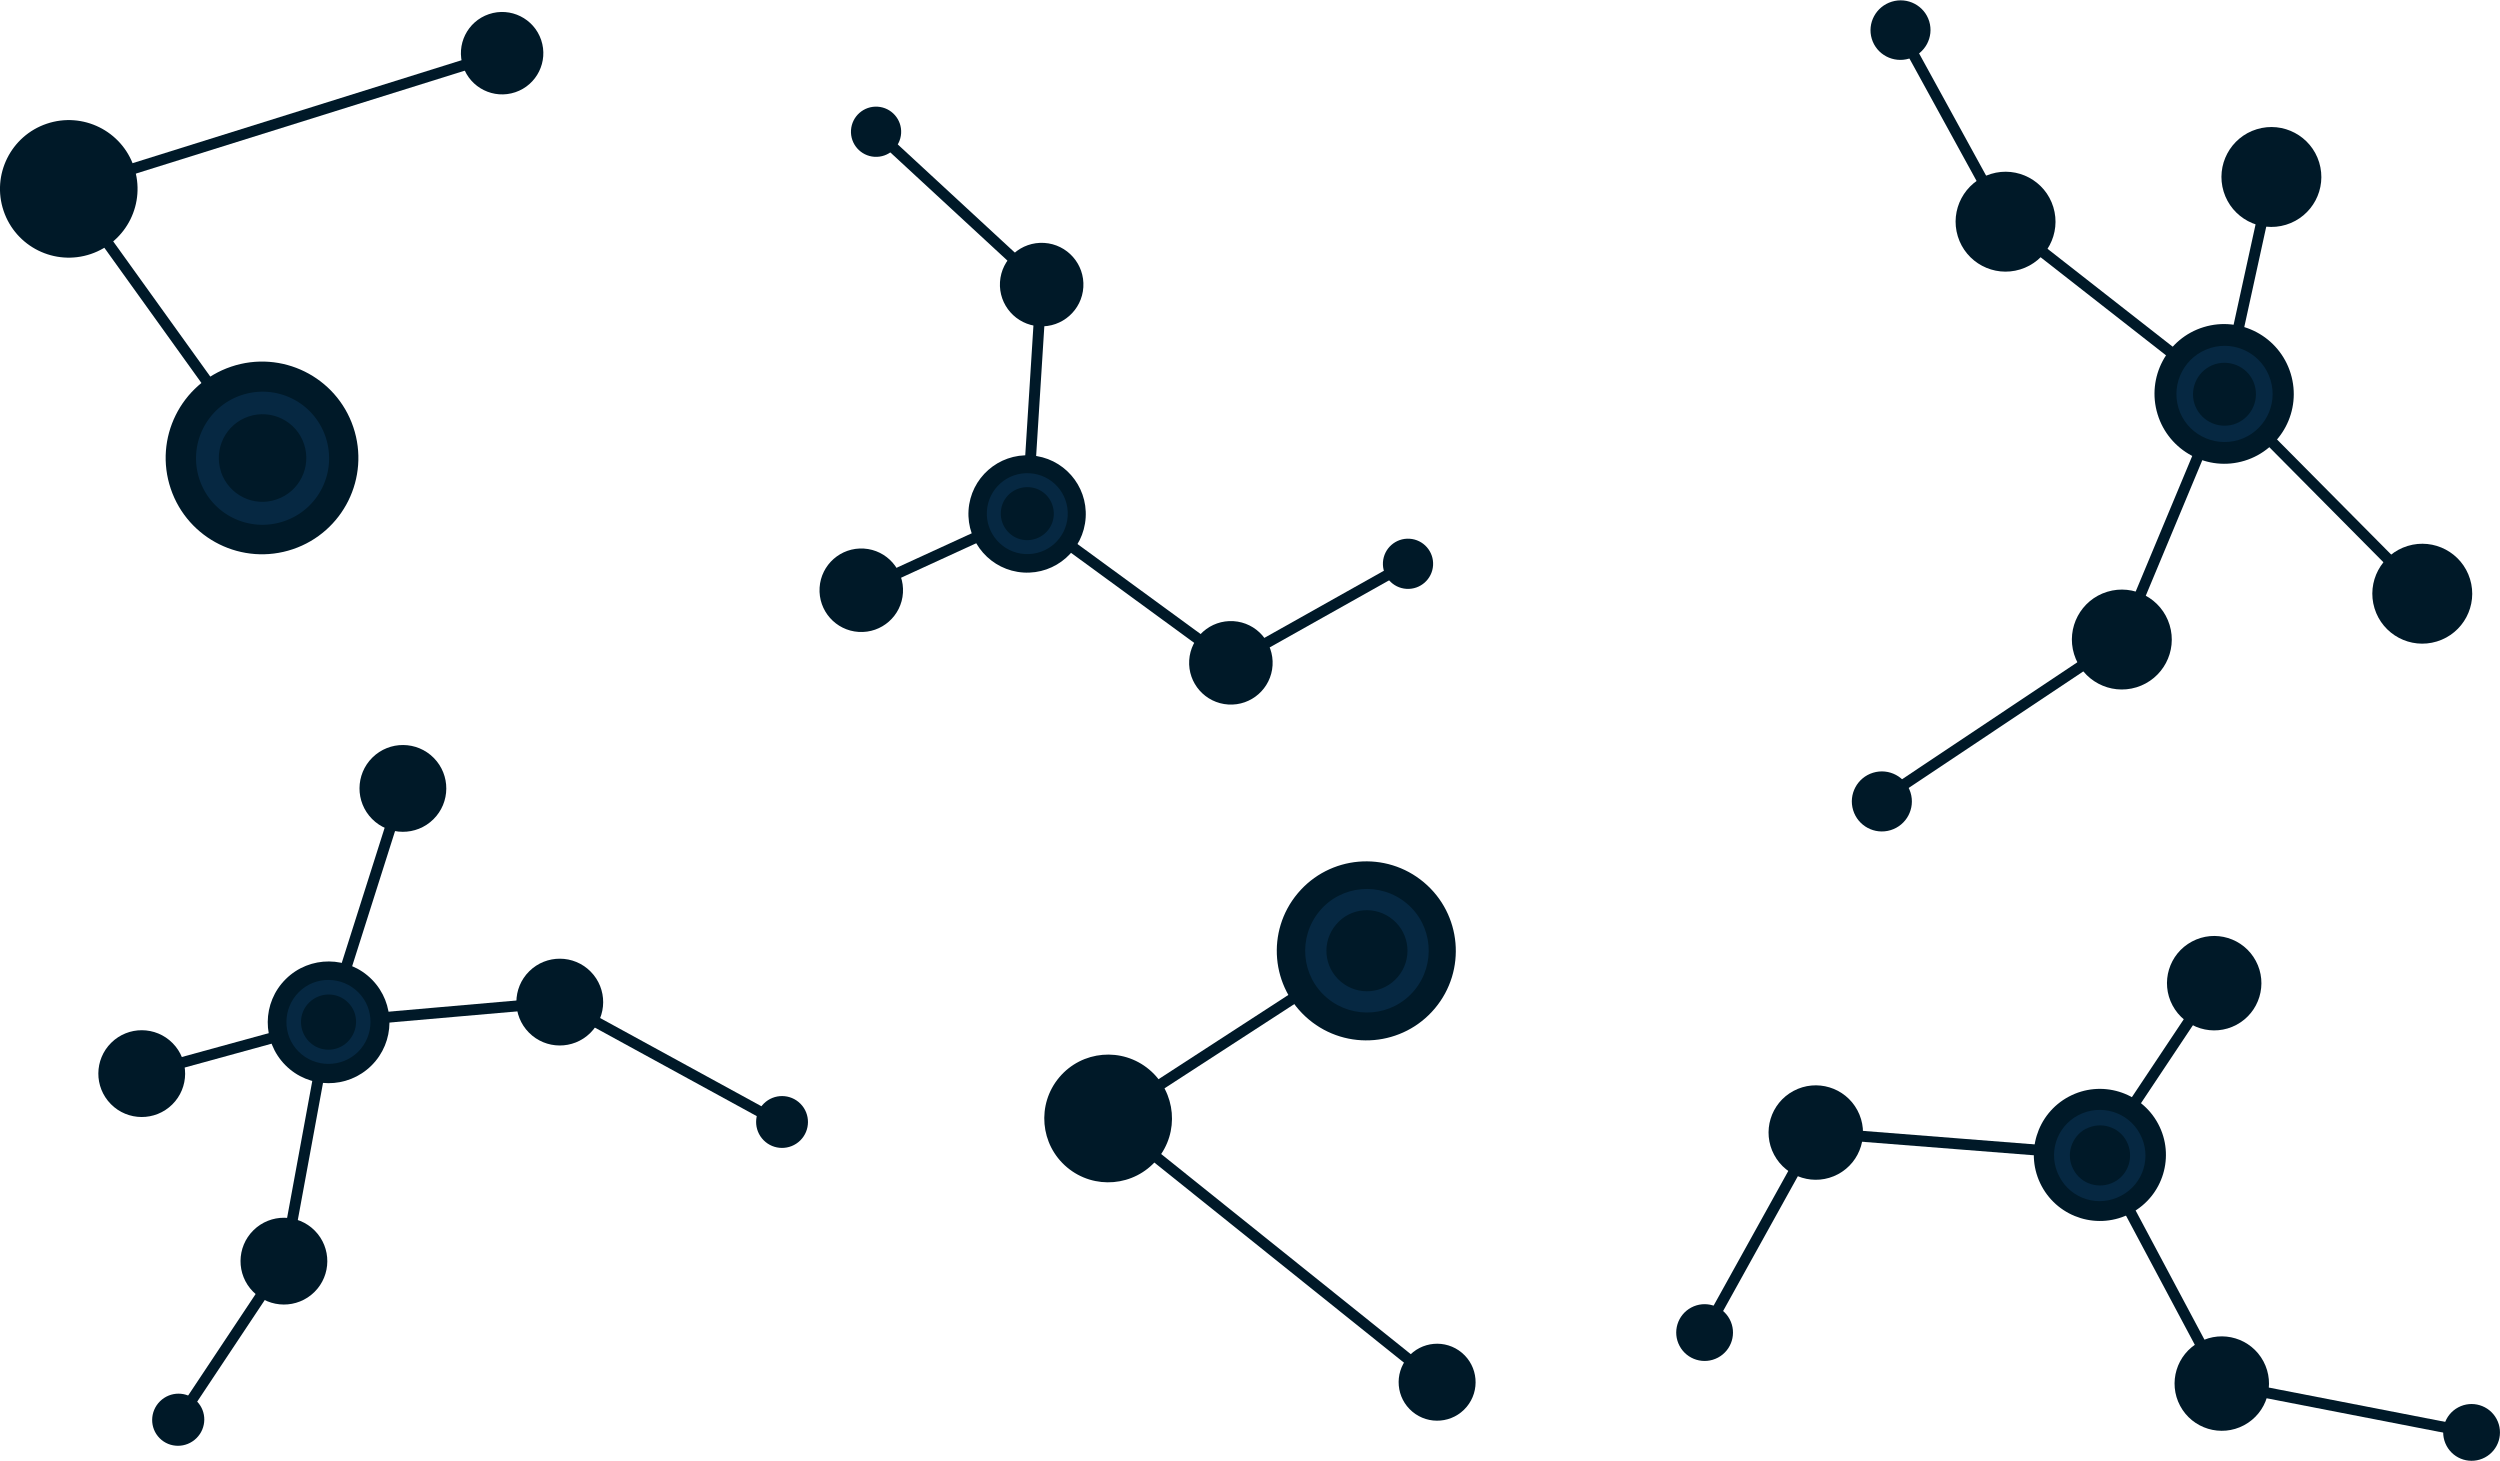
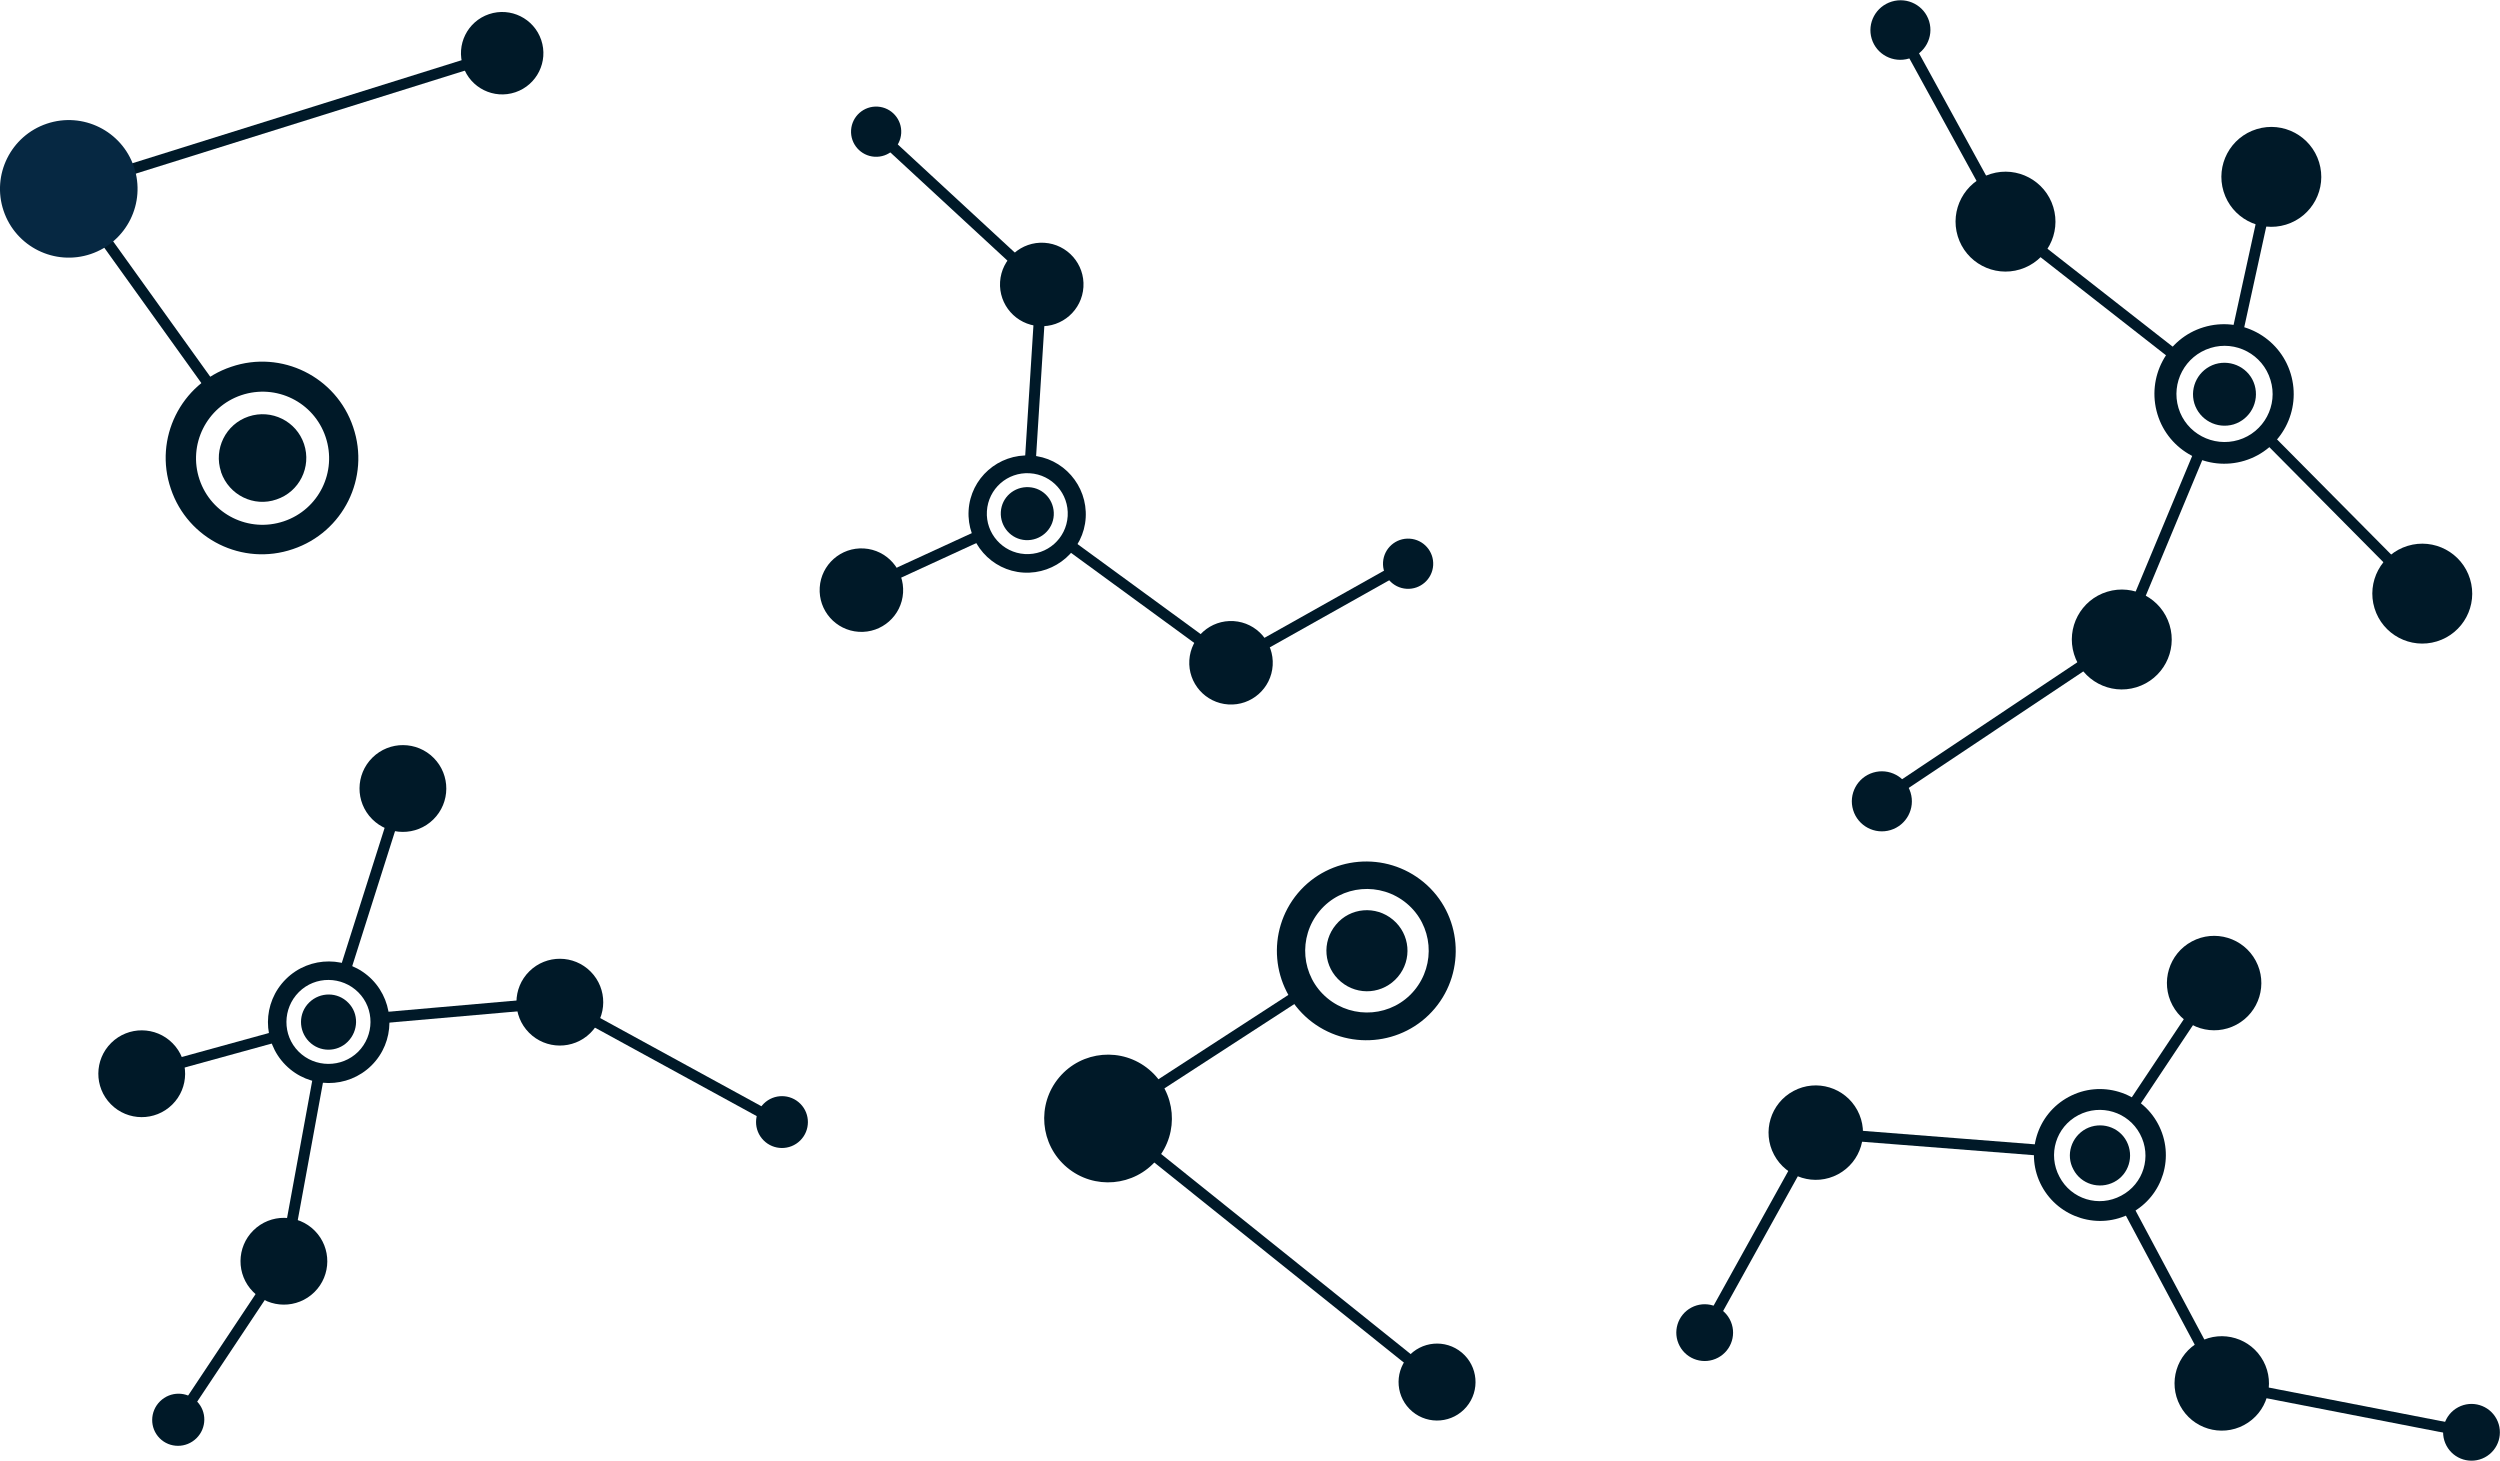
- <svg xmlns="http://www.w3.org/2000/svg" version="1.2" baseProfile="tiny" id="Layer_1" x="0px" y="0px" viewBox="0 0 916 535.3" overflow="scroll" xml:space="preserve">
-   <line fill="none" stroke="#001928" stroke-width="4" stroke-miterlimit="10" x1="451" y1="242.9" x2="515.8" y2="206.5" />
-   <line fill="none" stroke="#001928" stroke-width="4" stroke-miterlimit="10" x1="381.6" y1="104.3" x2="321" y2="48.3" />
-   <line fill="none" stroke="#001928" stroke-width="4" stroke-miterlimit="10" x1="376.3" y1="188.3" x2="381.6" y2="104.3" />
-   <line fill="none" stroke="#001928" stroke-width="4" stroke-miterlimit="10" x1="451" y1="242.9" x2="376.3" y2="188.3" />
-   <line fill="none" stroke="#001928" stroke-width="4" stroke-miterlimit="10" x1="315.5" y1="216.2" x2="376.3" y2="188.3" />
-   <ellipse transform="matrix(6.226794e-02 -0.9981 0.9981 6.226794e-02 164.9574 552.1777)" fill="#001928" cx="376.3" cy="188.3" rx="21.5" ry="21.5" />
-   <path fill="#062842" d="M361.6,187.3c0.5-8.2,7.5-14.4,15.7-13.9c8.2,0.5,14.4,7.5,13.9,15.7c-0.5,8.2-7.5,14.4-15.7,13.9  c0,0,0,0,0,0C367.3,202.5,361.1,195.4,361.6,187.3z M386.1,188.8c0.3-5.4-3.7-10-9.1-10.3c-5.4-0.3-10,3.7-10.3,9.1  c-0.3,5.3,3.7,10,9.1,10.3C381.2,198.2,385.8,194.1,386.1,188.8z" />
-   <ellipse transform="matrix(6.226794e-02 -0.9981 0.9981 6.226794e-02 253.7964 478.7543)" fill="#001928" cx="381.7" cy="104.3" rx="15.3" ry="15.3" />
-   <ellipse transform="matrix(6.226794e-02 -0.9981 0.9981 6.226794e-02 180.4731 677.881)" fill="#001928" cx="451" cy="242.9" rx="15.3" ry="15.3" />
-   <ellipse transform="matrix(6.226794e-02 -0.9981 0.9981 6.226794e-02 80.0362 517.698)" fill="#001928" cx="315.5" cy="216.3" rx="15.3" ry="15.3" />
-   <ellipse transform="matrix(6.226794e-02 -0.9981 0.9981 6.226794e-02 252.7924 365.655)" fill="#001928" cx="321" cy="48.3" rx="9.2" ry="9.2" />
-   <ellipse transform="matrix(6.226794e-02 -0.9981 0.9981 6.226794e-02 277.5695 708.5288)" fill="#001928" cx="515.8" cy="206.6" rx="9.2" ry="9.2" />
-   <line fill="none" stroke="#001928" stroke-width="4" stroke-miterlimit="10" x1="665.3" y1="415" x2="624.6" y2="488.4" />
-   <line fill="none" stroke="#001928" stroke-width="4" stroke-miterlimit="10" x1="814.1" y1="507.1" x2="905.6" y2="524.9" />
-   <line fill="none" stroke="#001928" stroke-width="4" stroke-miterlimit="10" x1="769.4" y1="423.2" x2="814.1" y2="507.1" />
-   <line fill="none" stroke="#001928" stroke-width="4" stroke-miterlimit="10" x1="665.3" y1="415" x2="769.4" y2="423.2" />
-   <line fill="none" stroke="#001928" stroke-width="4" stroke-miterlimit="10" x1="811.3" y1="360.3" x2="769.4" y2="423.2" />
-   <ellipse transform="matrix(0.882 -0.4712 0.4712 0.882 -108.6279 412.444)" fill="#001928" cx="769.4" cy="423.2" rx="24.2" ry="24.2" />
-   <path fill="#062842" d="M784.1,415.5c4.4,8.2,1.3,18.3-6.9,22.6c-8.2,4.4-18.3,1.3-22.6-6.9c-4.4-8.2-1.3-18.3,6.9-22.6  C769.7,404.3,779.8,407.4,784.1,415.5z M759.7,428.5c2.8,5.4,9.5,7.4,14.9,4.6c5.4-2.8,7.4-9.5,4.6-14.9s-9.5-7.4-14.9-4.6  c0,0,0,0-0.1,0C758.9,416.5,756.8,423.2,759.7,428.5L759.7,428.5z" />
-   <ellipse transform="matrix(0.882 -0.4712 0.4712 0.882 -142.8728 443.3759)" fill="#001928" cx="814.1" cy="507" rx="17.3" ry="17.3" />
-   <ellipse transform="matrix(0.882 -0.4712 0.4712 0.882 -117.0418 362.4285)" fill="#001928" cx="665.3" cy="415" rx="17.3" ry="17.3" />
-   <ellipse transform="matrix(0.882 -0.4712 0.4712 0.882 -74.0592 424.7382)" fill="#001928" cx="811.3" cy="360.3" rx="17.3" ry="17.3" />
-   <ellipse transform="matrix(0.882 -0.4712 0.4712 0.882 -140.485 488.5925)" fill="#001928" cx="905.6" cy="524.9" rx="10.4" ry="10.4" />
-   <ellipse transform="matrix(0.882 -0.4712 0.4712 0.882 -156.4152 351.8852)" fill="#001928" cx="624.6" cy="488.3" rx="10.4" ry="10.4" />
-   <line fill="none" stroke="#001928" stroke-width="4" stroke-miterlimit="10" x1="735" y1="81.8" x2="696.5" y2="11.6" />
-   <line fill="none" stroke="#001928" stroke-width="4" stroke-miterlimit="10" x1="777.4" y1="234.2" x2="689.3" y2="293" />
-   <line fill="none" stroke="#001928" stroke-width="4" stroke-miterlimit="10" x1="814.9" y1="144.3" x2="735" y2="81.8" />
-   <line fill="none" stroke="#001928" stroke-width="4" stroke-miterlimit="10" x1="814.9" y1="144.3" x2="832.3" y2="64.8" />
-   <line fill="none" stroke="#001928" stroke-width="4" stroke-miterlimit="10" x1="814.9" y1="144.3" x2="777.4" y2="234.2" />
-   <line fill="none" stroke="#001928" stroke-width="4" stroke-miterlimit="10" x1="814.9" y1="144.3" x2="887.5" y2="217.5" />
-   <ellipse transform="matrix(0.9563 -0.2925 0.2925 0.9563 -6.5725 244.6973)" fill="#001928" cx="814.9" cy="144.3" rx="25.5" ry="25.6" />
-   <path fill="#062842" d="M809.9,127.5c9.3-2.9,19.2,2.4,22,11.7c2.9,9.3-2.4,19.2-11.7,22s-19.2-2.4-22-11.7c0,0,0,0,0,0  C795.4,140.2,800.6,130.4,809.9,127.5z M818.4,155.5c6.1-1.9,9.5-8.3,7.7-14.4s-8.3-9.5-14.4-7.7c-6.1,1.9-9.5,8.3-7.7,14.4  c0,0,0,0,0,0C805.9,153.9,812.3,157.3,818.4,155.5z" />
-   <ellipse transform="matrix(0.9563 -0.2925 0.2925 0.9563 8.3961 218.5035)" fill="#001928" cx="734.8" cy="81.2" rx="18.3" ry="18.3" />
-   <ellipse transform="matrix(0.9563 -0.2925 0.2925 0.9563 17.4534 246.2979)" fill="#001928" cx="832.2" cy="64.8" rx="18.3" ry="18.3" />
-   <ellipse transform="matrix(0.9563 -0.2925 0.2925 0.9563 27.2574 204.1862)" fill="#001928" cx="696.3" cy="11" rx="11" ry="10.9" />
-   <ellipse transform="matrix(0.9563 -0.2925 0.2925 0.9563 -24.8126 269.1327)" fill="#001928" cx="887.5" cy="217.5" rx="18.3" ry="18.3" />
-   <ellipse transform="matrix(0.9563 -0.2925 0.2925 0.9563 -34.5212 237.6579)" fill="#001928" cx="777.4" cy="234.3" rx="18.3" ry="18.3" />
-   <ellipse transform="matrix(0.9563 -0.2925 0.2925 0.9563 -55.7358 214.5553)" fill="#001928" cx="689.5" cy="293.6" rx="11" ry="11" />
-   <line fill="none" stroke="#001928" stroke-width="4" stroke-miterlimit="10" x1="25.2" y1="69.2" x2="184" y2="19.5" />
-   <line fill="none" stroke="#001928" stroke-width="4" stroke-miterlimit="10" x1="96" y1="167.8" x2="25.2" y2="69.2" />
-   <ellipse transform="matrix(0.9474 -0.32 0.32 0.9474 -20.8215 11.7076)" fill="#001928" cx="25.2" cy="69.2" rx="25.2" ry="25.2" />
-   <ellipse transform="matrix(0.9474 -0.32 0.32 0.9474 -48.6409 39.5315)" fill="#001928" cx="96" cy="167.8" rx="35.3" ry="35.3" />
-   <path fill="#062842" d="M88.4,144.8c12.8-4.3,26.6,2.5,30.9,15.3c4.3,12.8-2.5,26.6-15.3,30.9c-12.8,4.3-26.6-2.5-30.9-15.3  C68.8,162.9,75.7,149.1,88.4,144.8z M101.3,183c8.4-2.8,12.9-11.9,10.1-20.3c-2.8-8.4-11.9-12.9-20.3-10.1  c-8.4,2.8-12.9,11.9-10.1,20.3c0,0,0,0,0,0.1C83.9,181.4,93,185.9,101.3,183L101.3,183z" />
-   <ellipse transform="matrix(0.9474 -0.32 0.32 0.9474 3.4162 59.8921)" fill="#001928" cx="184" cy="19.5" rx="15.1" ry="15.1" />
-   <line fill="none" stroke="#001928" stroke-width="4" stroke-miterlimit="10" x1="104.4" y1="461.6" x2="65.7" y2="519.8" />
-   <line fill="none" stroke="#001928" stroke-width="4" stroke-miterlimit="10" x1="205.1" y1="367.2" x2="286.1" y2="411.5" />
-   <line fill="none" stroke="#001928" stroke-width="4" stroke-miterlimit="10" x1="120.4" y1="374.6" x2="104.4" y2="461.6" />
-   <line fill="none" stroke="#001928" stroke-width="4" stroke-miterlimit="10" x1="120.4" y1="374.6" x2="51.9" y2="393.4" />
-   <line fill="none" stroke="#001928" stroke-width="4" stroke-miterlimit="10" x1="120.4" y1="374.6" x2="205.1" y2="367.2" />
-   <line fill="none" stroke="#001928" stroke-width="4" stroke-miterlimit="10" x1="120.4" y1="374.6" x2="147.6" y2="288.9" />
-   <ellipse transform="matrix(0.7114 -0.7028 0.7028 0.7114 -228.5211 192.7053)" fill="#001928" cx="120.4" cy="374.6" rx="22.3" ry="22.3" />
-   <path fill="#062842" d="M109.4,385.3c-6-6-5.9-15.8,0.1-21.8c6-6,15.8-5.9,21.8,0.1c6,6,5.9,15.8-0.1,21.8c0,0,0,0,0,0  C125.2,391.3,115.4,391.3,109.4,385.3z M127.6,367.4c-3.9-4-10.3-4-14.3-0.1c-4,3.9-4,10.3-0.1,14.3c3.9,4,10.3,4,14.2,0.1  C131.4,377.7,131.5,371.3,127.6,367.4C127.6,367.3,127.6,367.3,127.6,367.4L127.6,367.4z" />
-   <ellipse transform="matrix(0.7114 -0.7028 0.7028 0.7114 -294.7205 206.4382)" fill="#001928" cx="104" cy="462.1" rx="15.9" ry="15.9" />
-   <ellipse transform="matrix(0.7114 -0.7028 0.7028 0.7114 -261.47 149.9855)" fill="#001928" cx="51.9" cy="393.4" rx="15.9" ry="15.9" />
-   <ellipse transform="matrix(0.7114 -0.7028 0.7028 0.7114 -346.7479 196.0115)" fill="#001928" cx="65.3" cy="520.2" rx="9.6" ry="9.5" />
-   <ellipse transform="matrix(0.7114 -0.7028 0.7028 0.7114 -160.4188 187.0858)" fill="#001928" cx="147.6" cy="288.9" rx="15.9" ry="15.9" />
-   <ellipse transform="matrix(0.7114 -0.7028 0.7028 0.7114 -198.8728 250.0864)" fill="#001928" cx="205.1" cy="367.2" rx="15.9" ry="15.9" />
-   <ellipse transform="matrix(0.7114 -0.7028 0.7028 0.7114 -206.1969 319.994)" fill="#001928" cx="286.5" cy="411.1" rx="9.5" ry="9.5" />
-   <line fill="none" stroke="#001928" stroke-width="4" stroke-miterlimit="10" x1="406" y1="409.8" x2="526.6" y2="506.5" />
-   <line fill="none" stroke="#001928" stroke-width="4" stroke-miterlimit="10" x1="500.6" y1="348.4" x2="406" y2="409.8" />
-   <ellipse transform="matrix(0.6428 -0.766 0.766 0.6428 -168.8618 457.3807)" fill="#001928" cx="406" cy="409.8" rx="23.4" ry="23.4" />
-   <ellipse transform="matrix(0.6428 -0.766 0.766 0.6428 -88.0472 507.9065)" fill="#001928" cx="500.6" cy="348.4" rx="32.8" ry="32.8" />
-   <path fill="#062842" d="M483.5,333.8c8-9.6,22.3-10.8,31.9-2.8c9.6,8,10.8,22.3,2.8,31.9s-22.3,10.8-31.9,2.8c0,0,0,0,0,0  C476.7,357.7,475.5,343.4,483.5,333.8z M489.5,338.8c-5.3,6.3-4.5,15.6,1.8,20.9c6.3,5.3,15.6,4.5,20.9-1.8  c5.3-6.3,4.5-15.6-1.8-20.9c0,0,0,0,0,0C504.1,331.7,494.7,332.5,489.5,338.8C489.5,338.8,489.5,338.8,489.5,338.8L489.5,338.8z" />
-   <ellipse transform="matrix(0.6428 -0.766 0.766 0.6428 -199.8401 584.3046)" fill="#001928" cx="526.6" cy="506.4" rx="14.1" ry="14.1" />
+ <svg xmlns="http://www.w3.org/2000/svg" version="1.1" id="Layer_1" x="0px" y="0px" viewBox="0 0 916 535.3" style="enable-background:new 0 0 916 535.3;" xml:space="preserve">
+   <style type="text/css">
+ 	.st0{fill:none;stroke:#001928;stroke-width:4;stroke-miterlimit:10;}
+ 	.st1{fill:#001928;}
+ 	.st2{fill:#062842;}
+ </style>
+   <line class="st0" x1="451" y1="242.9" x2="515.8" y2="206.5" />
+   <line class="st0" x1="381.6" y1="104.3" x2="321" y2="48.3" />
+   <line class="st0" x1="377.4" y1="170.7" x2="381.6" y2="104.3" />
+   <line class="st0" x1="451" y1="242.9" x2="391.2" y2="199.2" />
+   <line class="st0" x1="315.5" y1="216.2" x2="359.2" y2="196.1" />
+   <g>
+     <path class="st1" d="M377,178.5c-5.4-0.3-10,3.7-10.3,9.1c-0.3,5.3,3.7,10,9.1,10.3c5.4,0.3,10-3.8,10.3-9.1   C386.4,183.4,382.4,178.8,377,178.5z" />
+     <path class="st1" d="M377.7,166.9c-11.9-0.7-22.1,8.3-22.8,20.1s8.3,22.1,20.1,22.8s22.1-8.3,22.8-20.1S389.5,167.6,377.7,166.9z    M391.2,189.1c-0.5,8.2-7.5,14.4-15.7,13.9s-14.4-7.6-13.9-15.7c0.5-8.2,7.5-14.4,15.7-13.9S391.7,180.9,391.2,189.1z" />
+   </g>
+   <ellipse transform="matrix(6.226542e-02 -0.9981 0.9981 6.226542e-02 253.8296 478.7067)" class="st1" cx="381.7" cy="104.3" rx="15.3" ry="15.3" />
+   <ellipse transform="matrix(6.226542e-02 -0.9981 0.9981 6.226542e-02 180.5215 677.8601)" class="st1" cx="451" cy="242.9" rx="15.3" ry="15.3" />
+   <ellipse transform="matrix(6.226542e-02 -0.9981 0.9981 6.226542e-02 80.0752 517.7585)" class="st1" cx="315.6" cy="216.3" rx="15.3" ry="15.3" />
+   <ellipse transform="matrix(6.226542e-02 -0.9981 0.9981 6.226542e-02 252.8234 365.6325)" class="st1" cx="321" cy="48.3" rx="9.2" ry="9.2" />
+   <ellipse transform="matrix(6.226542e-02 -0.9981 0.9981 6.226542e-02 277.5998 708.6047)" class="st1" cx="515.9" cy="206.6" rx="9.2" ry="9.2" />
+   <line class="st0" x1="665.3" y1="415" x2="624.6" y2="488.4" />
+   <line class="st0" x1="814.1" y1="507.1" x2="905.6" y2="524.9" />
+   <line class="st0" x1="779" y1="441.3" x2="814.1" y2="507.1" />
+   <line class="st0" x1="665.3" y1="415" x2="748.3" y2="421.5" />
+   <line class="st0" x1="811.3" y1="360.3" x2="780.4" y2="406.7" />
+   <g>
+     <path class="st1" d="M764.3,413.6C764.3,413.6,764.3,413.6,764.3,413.6c-5.4,2.9-7.5,9.6-4.6,14.9c2.8,5.4,9.5,7.4,14.9,4.6   s7.4-9.5,4.6-14.9C776.4,412.8,769.7,410.8,764.3,413.6z" />
+     <path class="st1" d="M790.7,411.8c-6.3-11.8-21-16.2-32.7-9.9c-11.8,6.3-16.2,21-9.9,32.7s21,16.2,32.7,9.9   C792.6,438.2,797,423.6,790.7,411.8z M777.2,438.1c-8.2,4.4-18.3,1.3-22.6-6.9c-4.4-8.2-1.3-18.3,6.9-22.6   c8.2-4.3,18.3-1.2,22.6,6.9C788.5,423.7,785.4,433.8,777.2,438.1z" />
+   </g>
+   <ellipse transform="matrix(0.882 -0.4712 0.4712 0.882 -142.8359 443.4041)" class="st1" cx="814.1" cy="506.9" rx="17.3" ry="17.3" />
+   <ellipse transform="matrix(0.882 -0.4712 0.4712 0.882 -117.0462 362.4549)" class="st1" cx="665.3" cy="415" rx="17.3" ry="17.3" />
+   <ellipse transform="matrix(0.882 -0.4712 0.4712 0.882 -74.0337 424.7851)" class="st1" cx="811.3" cy="360.2" rx="17.3" ry="17.3" />
+   <ellipse transform="matrix(0.882 -0.4712 0.4712 0.882 -140.4676 488.6424)" class="st1" cx="905.6" cy="524.8" rx="10.4" ry="10.4" />
+   <ellipse transform="matrix(0.882 -0.4712 0.4712 0.882 -156.3845 351.9077)" class="st1" cx="624.6" cy="488.3" rx="10.4" ry="10.4" />
+   <line class="st0" x1="735" y1="81.8" x2="696.5" y2="11.6" />
+   <line class="st0" x1="777.4" y1="234.2" x2="689.3" y2="293" />
+   <line class="st0" x1="797.4" y1="130.6" x2="735" y2="81.8" />
+   <line class="st0" x1="819.5" y1="123.3" x2="832.3" y2="64.8" />
+   <line class="st0" x1="806.7" y1="163.9" x2="777.4" y2="234.2" />
+   <line class="st0" x1="830.1" y1="159.6" x2="887.5" y2="217.5" />
+   <g>
+     <path class="st1" d="M811.7,133.4c-6.1,1.9-9.5,8.3-7.7,14.4c1.9,6.1,8.3,9.5,14.4,7.7c6.1-1.9,9.5-8.3,7.7-14.4   C824.3,135,817.8,131.6,811.7,133.4z" />
+     <path class="st1" d="M839.3,136.9c-4.1-13.5-18.4-21.1-31.9-17s-21,18.4-16.9,31.9s18.4,21.1,31.9,17   C835.9,164.7,843.4,150.4,839.3,136.9z M820.2,161.2c-9.3,2.8-19.2-2.4-22-11.7s2.4-19.1,11.7-22c9.3-2.9,19.2,2.4,22,11.7   C834.8,148.5,829.5,158.4,820.2,161.2z" />
+   </g>
+   <ellipse transform="matrix(0.9563 -0.2925 0.2925 0.9563 8.3777 218.4847)" class="st1" cx="734.8" cy="81.2" rx="18.3" ry="18.3" />
+   <ellipse transform="matrix(0.9563 -0.2925 0.2925 0.9563 17.4278 246.2581)" class="st1" cx="832.2" cy="64.8" rx="18.3" ry="18.3" />
+   <ellipse transform="matrix(0.9563 -0.2925 0.2925 0.9563 27.2239 204.1573)" class="st1" cx="696.3" cy="11" rx="11" ry="10.9" />
+   <ellipse transform="matrix(0.9563 -0.2925 0.2925 0.9563 -24.8139 269.1048)" class="st1" cx="887.5" cy="217.5" rx="18.3" ry="18.3" />
+   <ellipse transform="matrix(0.9563 -0.2925 0.2925 0.9563 -34.5405 237.6411)" class="st1" cx="777.4" cy="234.3" rx="18.3" ry="18.3" />
+   <ellipse transform="matrix(0.9563 -0.2925 0.2925 0.9563 -55.7353 214.5169)" class="st1" cx="689.5" cy="293.6" rx="11" ry="11" />
+   <line class="st0" x1="25.2" y1="69.2" x2="184" y2="19.5" />
+   <line class="st0" x1="79.5" y1="144.9" x2="25.2" y2="69.2" />
+   <ellipse transform="matrix(0.9474 -0.32 0.32 0.9474 -20.8206 11.7022)" class="st2" cx="25.2" cy="69.2" rx="25.2" ry="25.2" />
+   <g>
+     <path class="st1" d="M129.4,156.5c-6.2-18.5-26.3-28.4-44.7-22.1c-18.5,6.2-28.4,26.3-22.1,44.7c6.2,18.5,26.3,28.4,44.7,22.1   C125.8,195,135.7,175,129.4,156.5z M104,191c-12.8,4.3-26.6-2.5-30.9-15.3c-4.3-12.8,2.6-26.6,15.3-30.9   c12.8-4.3,26.6,2.5,30.9,15.3C123.6,172.9,116.8,186.7,104,191z" />
+     <path class="st1" d="M91.1,152.6c-8.4,2.8-12.9,11.9-10.1,20.3c0,0,0,0,0,0.1c2.9,8.4,12,12.9,20.3,10c8.4-2.8,12.9-11.9,10.1-20.3   C108.6,154.3,99.5,149.8,91.1,152.6z" />
+   </g>
+   <ellipse transform="matrix(0.9474 -0.32 0.32 0.9474 3.4386 59.8986)" class="st1" cx="184" cy="19.5" rx="15.1" ry="15.1" />
+   <line class="st0" x1="104.4" y1="461.6" x2="65.7" y2="519.8" />
+   <line class="st0" x1="205.1" y1="367.2" x2="286.1" y2="411.5" />
+   <line class="st0" x1="116.9" y1="393.4" x2="104.4" y2="461.6" />
+   <line class="st0" x1="102.4" y1="379.5" x2="51.9" y2="393.4" />
+   <line class="st0" x1="138.9" y1="373" x2="205.1" y2="367.2" />
+   <line class="st0" x1="126" y1="357" x2="147.6" y2="288.9" />
+   <g>
+     <path class="st1" d="M113.3,367.3c-4,3.9-4,10.3-0.1,14.3c3.9,4,10.3,4,14.2,0.1c4-4,4.1-10.4,0.2-14.3   C123.7,363.4,117.3,363.4,113.3,367.3z" />
+     <path class="st1" d="M136.3,358.9c-8.7-8.8-22.8-8.8-31.5-0.2c-8.8,8.7-8.8,22.8-0.2,31.5c8.7,8.8,22.8,8.8,31.5,0.2   C144.8,381.8,144.9,367.7,136.3,358.9z M131.2,385.4c-6,5.9-15.8,5.9-21.8-0.1s-5.9-15.8,0.1-21.8s15.8-5.9,21.8,0.1   S137.2,379.4,131.2,385.4z" />
+   </g>
+   <ellipse transform="matrix(0.7114 -0.7028 0.7028 0.7114 -294.727 206.4716)" class="st1" cx="104" cy="462.1" rx="15.9" ry="15.9" />
+   <ellipse transform="matrix(0.7114 -0.7028 0.7028 0.7114 -261.4732 150.0288)" class="st1" cx="51.9" cy="393.4" rx="15.9" ry="15.9" />
+   <ellipse transform="matrix(0.7114 -0.7028 0.7028 0.7114 -346.7386 196.0244)" class="st1" cx="65.3" cy="520.2" rx="9.6" ry="9.5" />
+   <ellipse transform="matrix(0.7114 -0.7028 0.7028 0.7114 -160.4154 187.1198)" class="st1" cx="147.6" cy="288.9" rx="15.9" ry="15.9" />
+   <ellipse transform="matrix(0.7114 -0.7028 0.7028 0.7114 -198.8493 250.1125)" class="st1" cx="205.1" cy="367.2" rx="15.9" ry="15.9" />
+   <ellipse transform="matrix(0.7114 -0.7028 0.7028 0.7114 -206.22 320.0243)" class="st1" cx="286.5" cy="411.1" rx="9.5" ry="9.5" />
+   <line class="st0" x1="406" y1="409.8" x2="526.6" y2="506.5" />
+   <line class="st0" x1="476.4" y1="364.1" x2="406" y2="409.8" />
+   <ellipse transform="matrix(0.6428 -0.766 0.766 0.6428 -168.894 457.396)" class="st1" cx="406" cy="409.8" rx="23.4" ry="23.4" />
+   <g>
+     <path class="st1" d="M510.4,337c-6.3-5.3-15.7-4.5-20.9,1.8c-5.3,6.3-4.5,15.6,1.8,20.9s15.6,4.5,20.9-1.8S516.7,342.3,510.4,337z" />
+     <path class="st1" d="M521.7,323.3c-13.9-11.6-34.6-9.8-46.2,4c-11.6,13.9-9.8,34.6,4,46.2c13.9,11.6,34.6,9.8,46.2-4   S535.6,334.9,521.7,323.3z M518.2,362.9c-8,9.6-22.3,10.8-31.9,2.8c-9.6-8-10.8-22.3-2.8-31.9c8-9.6,22.3-10.8,31.9-2.8   C525,339,526.2,353.3,518.2,362.9z" />
+   </g>
+   <ellipse transform="matrix(0.6428 -0.766 0.766 0.6428 -199.8668 584.249)" class="st1" cx="526.6" cy="506.4" rx="14.1" ry="14.1" />
</svg>
